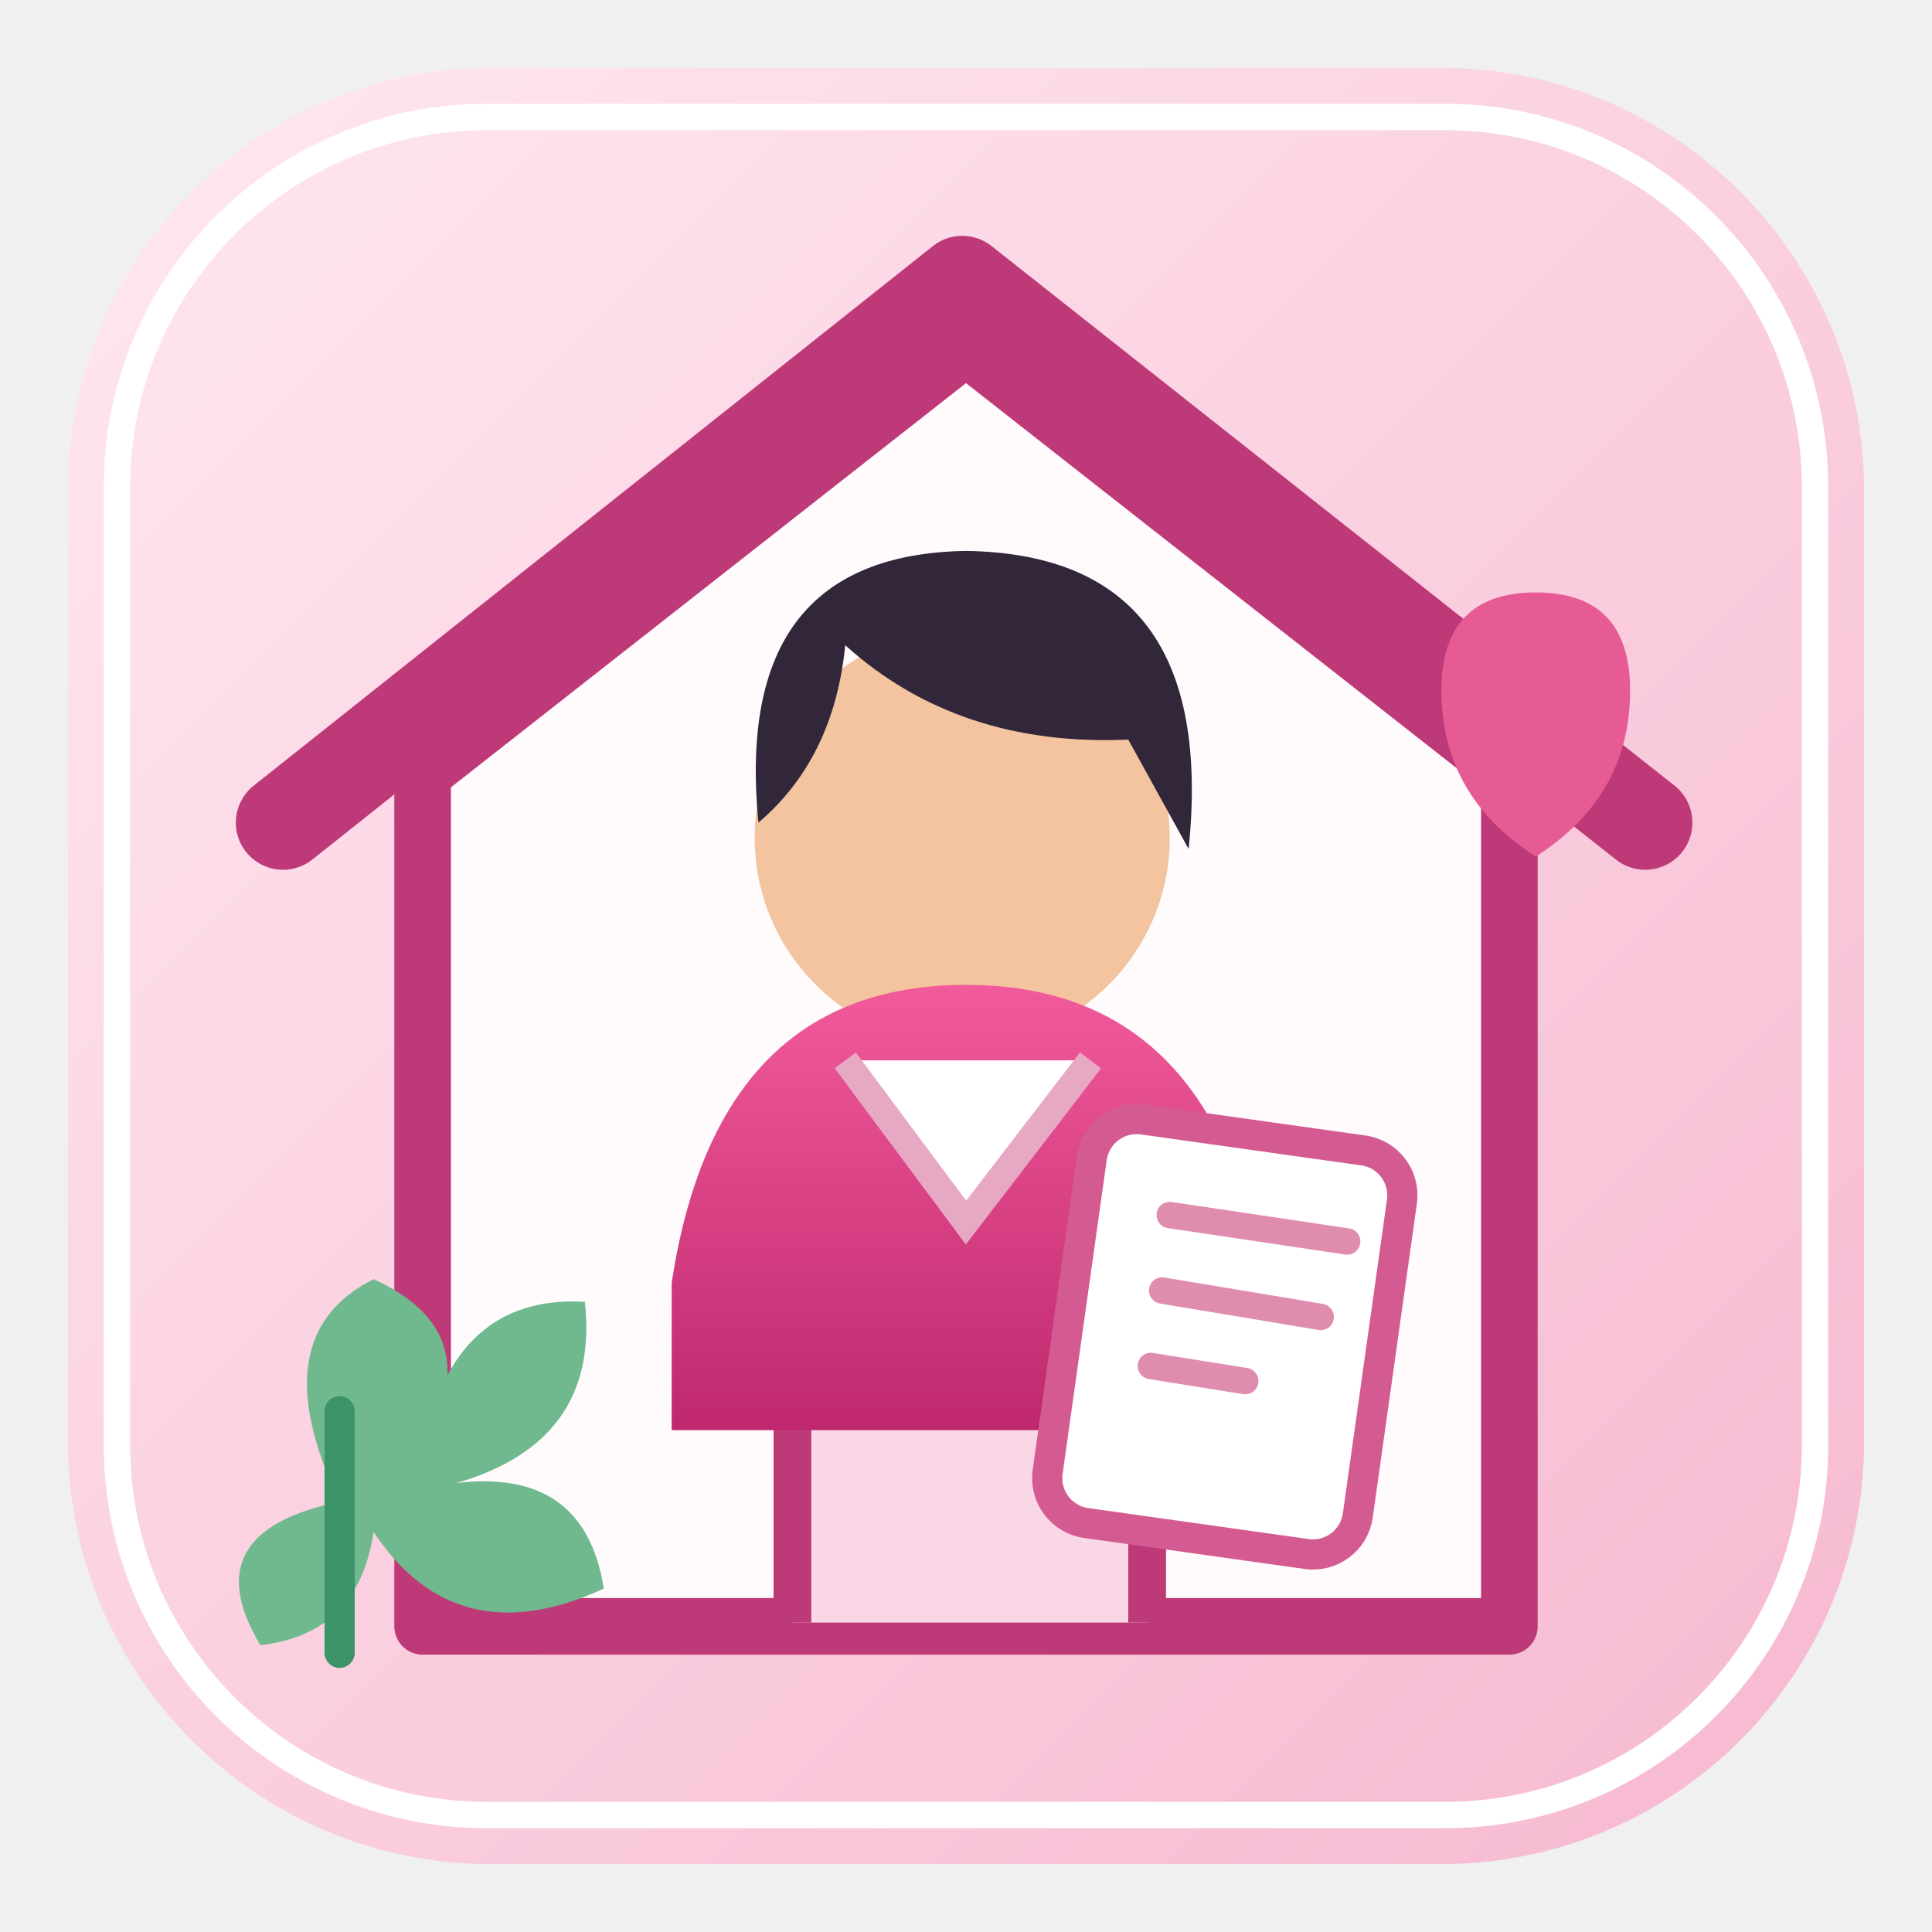
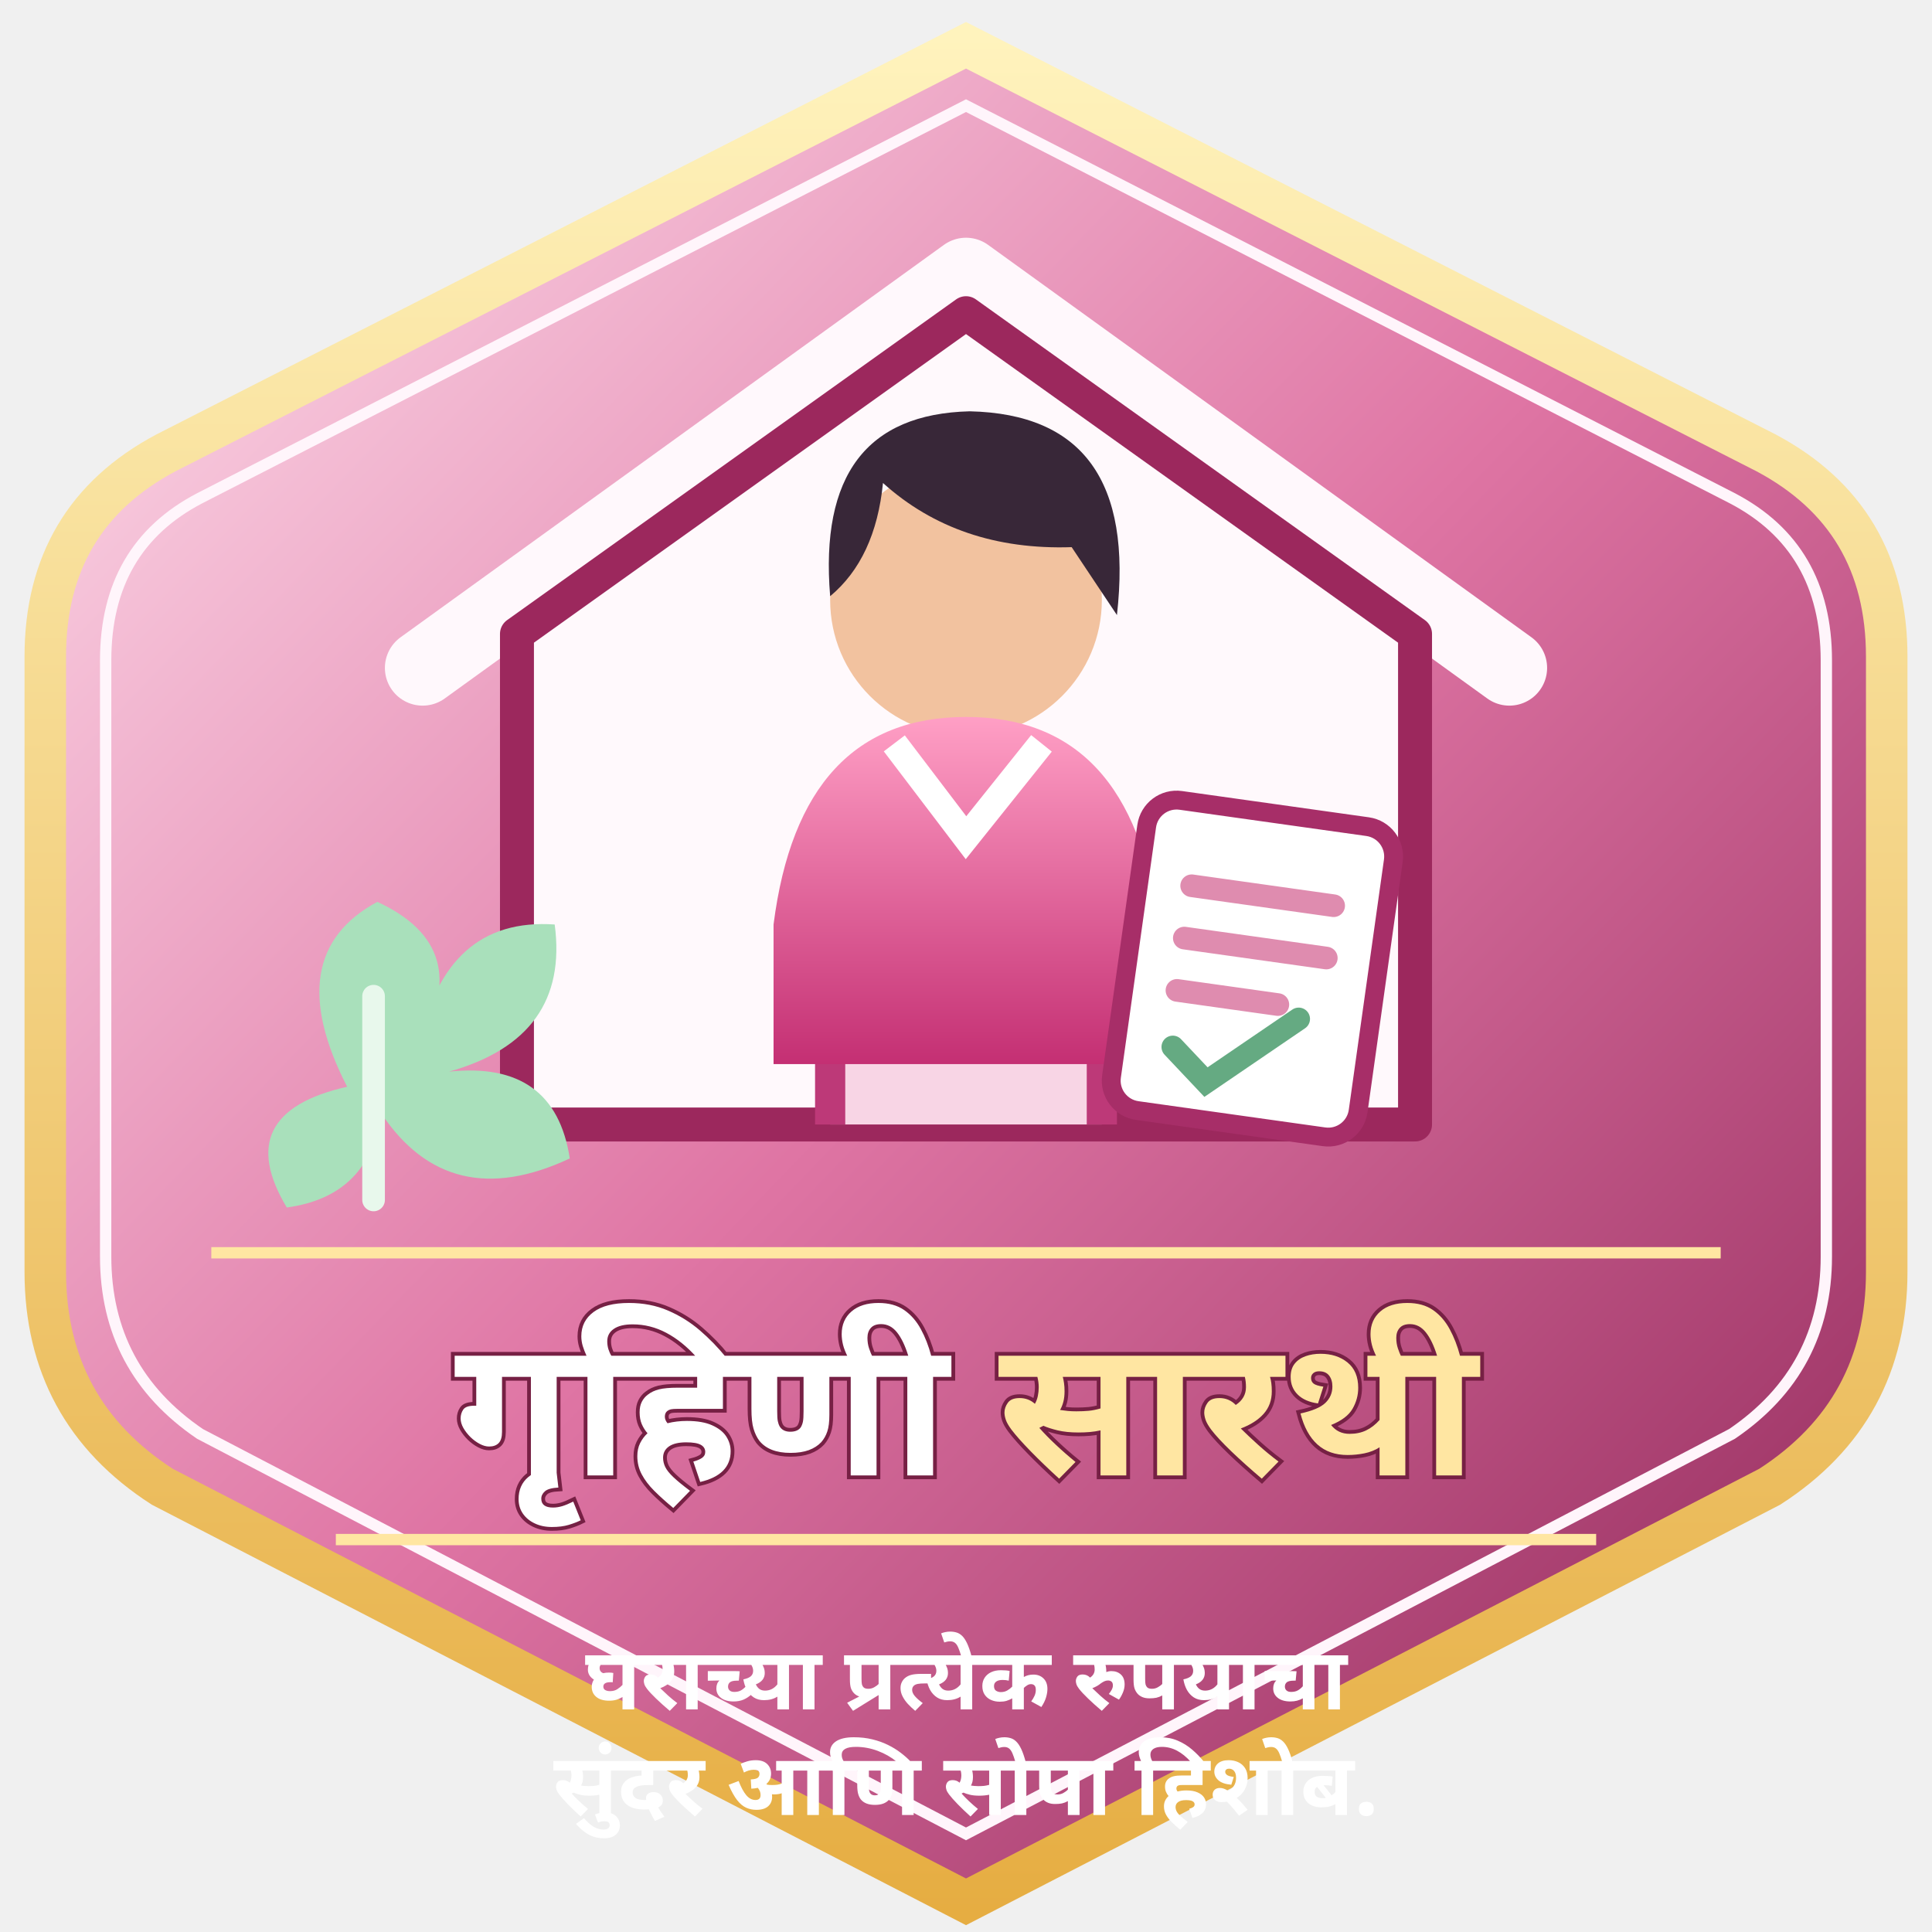
<svg xmlns="http://www.w3.org/2000/svg" viewBox="0 0 512 512" role="img" aria-labelledby="t d">
  <defs>
-     <linearGradient id="p" x2="1" y2="1">
-       <stop stop-color="#ffe8f1" />
-       <stop offset="1" stop-color="#f6b8d0" />
+     <linearGradient id="s" x1="0" y1="0" x2="1" y2="1">
+       <stop stop-color="#ffe4ef" />
+       <stop offset=".5" stop-color="#df75a4" />
+       <stop offset="1" stop-color="#8d2456" />
    </linearGradient>
-     <linearGradient id="r" x2="0" y2="1">
-       <stop stop-color="#f15b9b" />
-       <stop offset="1" stop-color="#bf286e" />
+     <linearGradient id="g" x2="0" y2="1">
+       <stop stop-color="#fff3bd" />
+       <stop offset="1" stop-color="#e6ad42" />
+     </linearGradient>
+     <linearGradient id="p" x2="0" y2="1">
+       <stop stop-color="#ff9fc5" />
+       <stop offset="1" stop-color="#c42f73" />
    </linearGradient>
  </defs>
-   <rect x="18" y="18" width="476" height="476" rx="112" fill="url(#p)" />
-   <rect x="31" y="31" width="450" height="450" rx="98" fill="none" stroke="#fff" stroke-width="7" />
-   <path d="M75 218L255 75l181 143" fill="none" stroke="#bd3978" stroke-width="25" stroke-linecap="round" stroke-linejoin="round" />
-   <path d="M112 205v226h288V205L256 92z" fill="#fffafc" stroke="#bd3978" stroke-width="15" stroke-linejoin="round" />
-   <path d="M210 430V315q0-18 18-18h58q18 0 18 18v115" fill="#f9d7e6" stroke="#bd3978" stroke-width="10" />
-   <circle cx="255" cy="222" r="55" fill="#f3c49f" />
-   <path d="M201 218q-7-71 55-72 67 1 59 79l-16-29q-45 2-75-25-3 30-23 47" fill="#32263a" />
-   <path d="M178 340q12-79 78-79t79 79v39H178z" fill="url(#r)" />
-   <path d="M224 281l32 43 33-43" fill="#fff" stroke="#e7a8c3" stroke-width="7" />
-   <rect x="291" y="295" width="83" height="108" rx="12" transform="rotate(8 291 295)" fill="#fff" stroke="#d45b91" stroke-width="8" />
-   <path d="M310 322l47 7m-49 13 42 7m-45 13 25 4" stroke="#df8caf" stroke-width="7" stroke-linecap="round" />
-   <path d="M90 398q-21-44 9-59 31 14 13 45 8-41 43-39 4 37-34 48 34-4 39 28-39 18-61-15-4 27-30 30-18-30 21-38" fill="#70b88d" />
-   <path d="M90 438v-64" stroke="#3b9367" stroke-width="8" stroke-linecap="round" />
-   <path d="M382 183q0-26 25-26 25 0 25 26 0 28-25 44-25-16-25-44" fill="#e75b94" />
+   <path d="M256 12 468 120Q500 137 500 174V337Q500 374 469 394L256 504 43 394Q12 374 12 337V174Q12 137 44 120Z" fill="url(#s)" stroke="url(#g)" stroke-width="11" />
+   <path d="M256 28 459 132Q484 145 484 175V333Q484 363 459 380L256 486 53 380Q28 363 28 333V175Q28 145 53 132Z" fill="none" stroke="#fff5fb" stroke-width="3" />
+   <path d="M112 177 256 73l144 104" fill="none" stroke="#fff8fc" stroke-width="20" stroke-linecap="round" stroke-linejoin="round" />
+   <path d="M137 168v130h238V168L256 83z" fill="#fff9fc" stroke="#9c285d" stroke-width="9" stroke-linejoin="round" />
+   <path d="M220 298v-78q0-13 13-13h46q13 0 13 13v78" fill="#f8d5e5" stroke="#bd3978" stroke-width="8" />
+   <circle cx="256" cy="159" r="36" fill="#f2c29f" />
+   <path d="M220 158q-4-48 37-49 45 1 39 54l-12-18q-30 1-50-17-2 20-14 30" fill="#382738" />
+   <path d="M205 245q7-55 51-55t51 55v37H205z" fill="url(#p)" />
+   <path d="m237 197 19 25 20-25" fill="none" stroke="#fff" stroke-width="7" />
+   <g transform="translate(305 211) rotate(8)">
+     <rect width="66" height="83" rx="8" fill="#fff" stroke="#a72e68" stroke-width="5" />
+     <path d="M14 22h38M14 36h38M14 50h27" stroke="#df8caf" stroke-width="6" stroke-linecap="round" />
+     <path d="m15 65 10 8 22-20" fill="none" stroke="#65aa82" stroke-width="6" stroke-linecap="round" />
+   </g>
+   <path d="M92 288q-18-35 8-49 26 12 11 38 7-34 36-32 4 30-28 39 28-3 32 23-32 15-50-12-3 22-25 25-15-25 16-32" fill="#a9e0bb" />
+   <path d="M99 318v-54" stroke="#e8f8ec" stroke-width="6" stroke-linecap="round" />
+   <path d="M56 332H456" stroke="#ffe6a2" stroke-width="3" />
+   <text x="256" y="391" text-anchor="middle" font-family="Noto Sans Devanagari,sans-serif" font-size="51" font-weight="900" fill="#fff" stroke="#762044" stroke-width="2" paint-order="stroke fill">गृहिणी <tspan fill="#ffe6a2">सारथी</tspan>
+   </text>
+   <path d="M89 408H423" stroke="#ffe6a2" stroke-width="3" />
+   <text x="256" y="453" text-anchor="middle" font-family="Noto Sans Devanagari,sans-serif" font-size="23" font-weight="700" fill="#fff">घराच्या प्रत्येक रुपयाचा</text>
+   <text x="256" y="481" text-anchor="middle" font-family="Noto Sans Devanagari,sans-serif" font-size="23" font-weight="700" fill="#fff">सुंदर आणि सोपा हिशोब.</text>
</svg>
